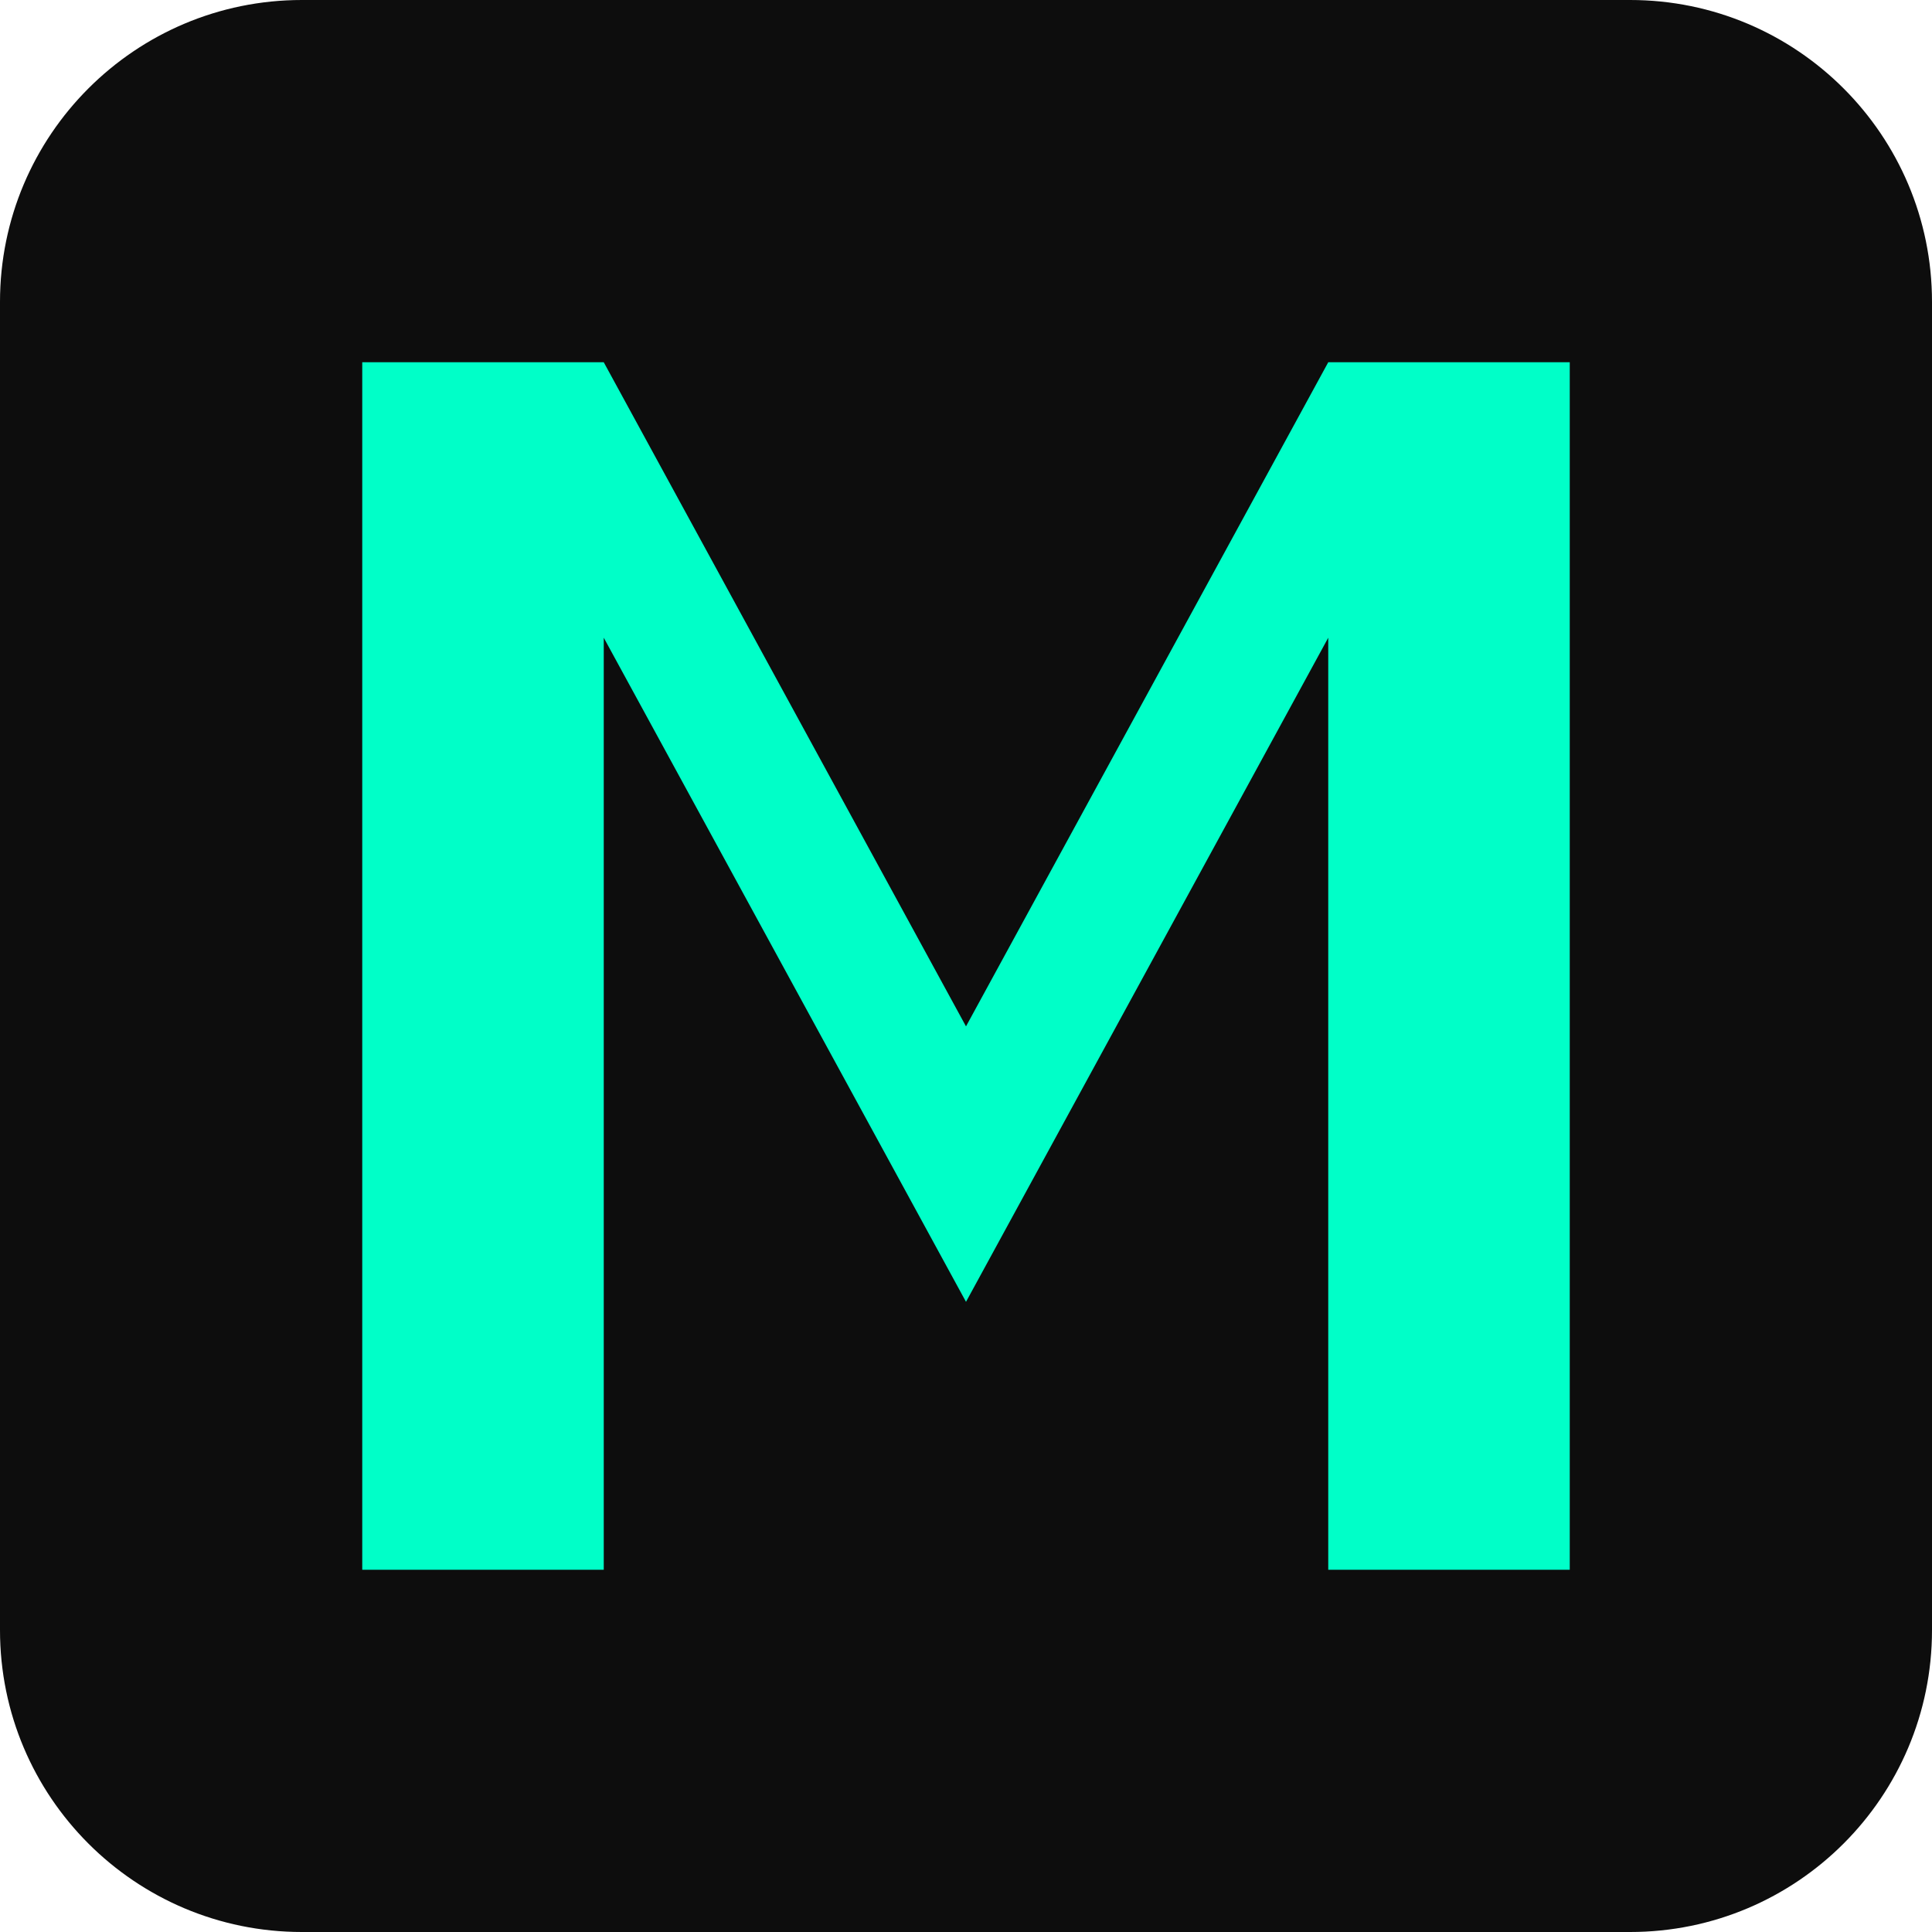
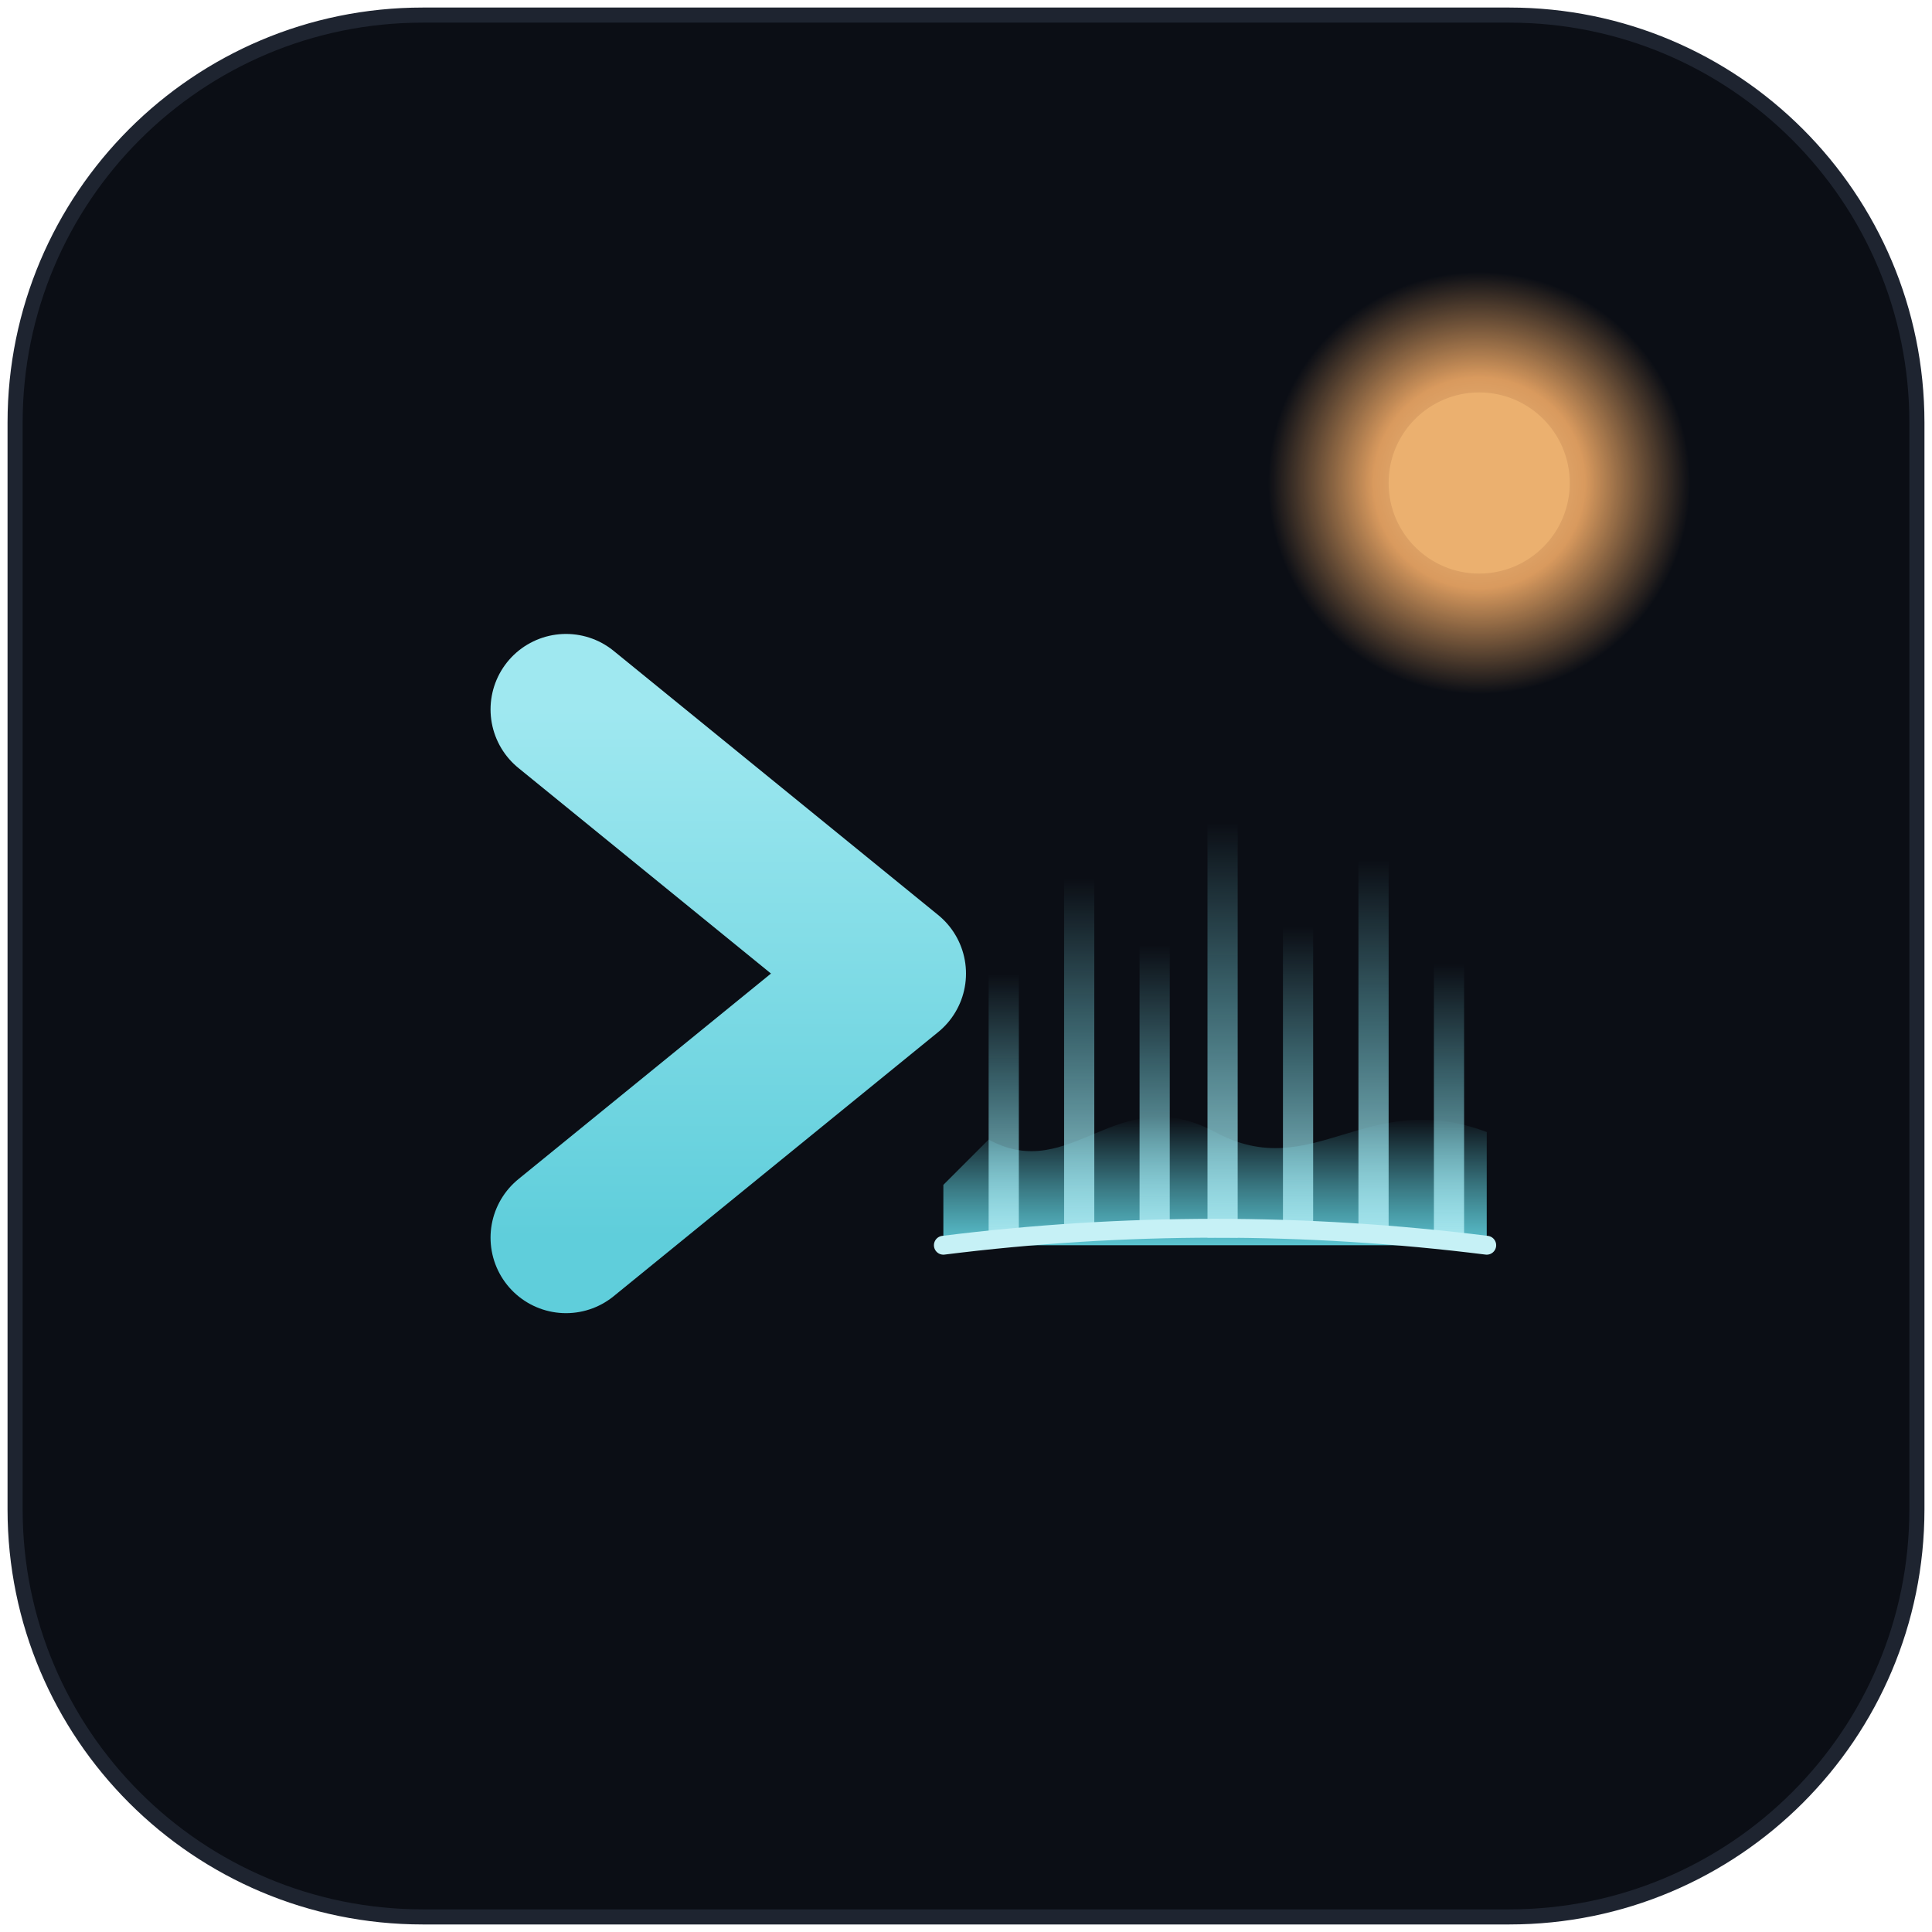
- <svg xmlns="http://www.w3.org/2000/svg" viewBox="0 0 512 512">
-   <rect width="512" height="512" rx="80" fill="#0D0D0D" />
-   <path d="M96,416 L96,96 L160,96 L256,272 L352,96 L416,96 L416,416 L352,416 L352,169 L256,345 L160,169 L160,416 Z" fill="#00FFC8" />
+ <svg xmlns="http://www.w3.org/2000/svg" viewBox="0 0 512 512" width="512" height="512">
+   <defs>
+     <linearGradient id="g_cy" x1="0" y1="0" x2="0" y2="1">
+       <stop offset="0" stop-color="#9FE8F0" />
+       <stop offset="1" stop-color="#5FCEDB" />
+     </linearGradient>
+     <linearGradient id="g_band" x1="0" y1="1" x2="0" y2="0">
+       <stop offset="0" stop-color="#5FCEDB" stop-opacity="0.95" />
+       <stop offset="0.45" stop-color="#5FCEDB" stop-opacity="0.55" />
+       <stop offset="1" stop-color="#5FCEDB" stop-opacity="0" />
+     </linearGradient>
+     <linearGradient id="g_ray" x1="0" y1="1" x2="0" y2="0">
+       <stop offset="0" stop-color="#AEEAF2" stop-opacity="0.92" />
+       <stop offset="0.6" stop-color="#7BD8E4" stop-opacity="0.4" />
+       <stop offset="1" stop-color="#7BD8E4" stop-opacity="0" />
+     </linearGradient>
+     <radialGradient id="g_sun" cx="50%" cy="50%" r="50%">
+       <stop offset="0" stop-color="#F2C589" />
+       <stop offset="0.5" stop-color="#D99A5E" />
+       <stop offset="1" stop-color="#D99A5E" stop-opacity="0" />
+     </radialGradient>
+   </defs>
+   <rect x="4" y="4" width="504" height="504" rx="108" fill="#0B0E15" stroke="#1E2430" stroke-width="4" />
+   <path d="M250,330 L394,330 L394,300 C362,288 348,314 322,300 C296,286 284,314 262,302 L250,314 Z" fill="url(#g_band)" />
+   <g>
+     <rect x="262" y="258" width="8" height="70" fill="url(#g_ray)" />
+     <rect x="282" y="233" width="8" height="95" fill="url(#g_ray)" />
+     <rect x="302" y="250.5" width="8" height="77.5" fill="url(#g_ray)" />
+     <rect x="320" y="218" width="8" height="110" fill="url(#g_ray)" />
+     <rect x="340" y="245.5" width="8" height="82.5" fill="url(#g_ray)" />
+     <rect x="360" y="228" width="8" height="100" fill="url(#g_ray)" />
+     <rect x="380" y="255.5" width="8" height="72.5" fill="url(#g_ray)" />
+   </g>
+   <path d="M150,188 L236,258 L150,328" fill="none" stroke="url(#g_cy)" stroke-width="40" stroke-linecap="round" stroke-linejoin="round" />
+   <path d="M250,330 Q322,321 394,330" fill="none" stroke="#C6F1F6" stroke-width="5" stroke-linecap="round" />
+   <circle cx="392" cy="128" r="56" fill="url(#g_sun)" />
+   <circle cx="392" cy="128" r="24" fill="#EBB06F" />
</svg>
